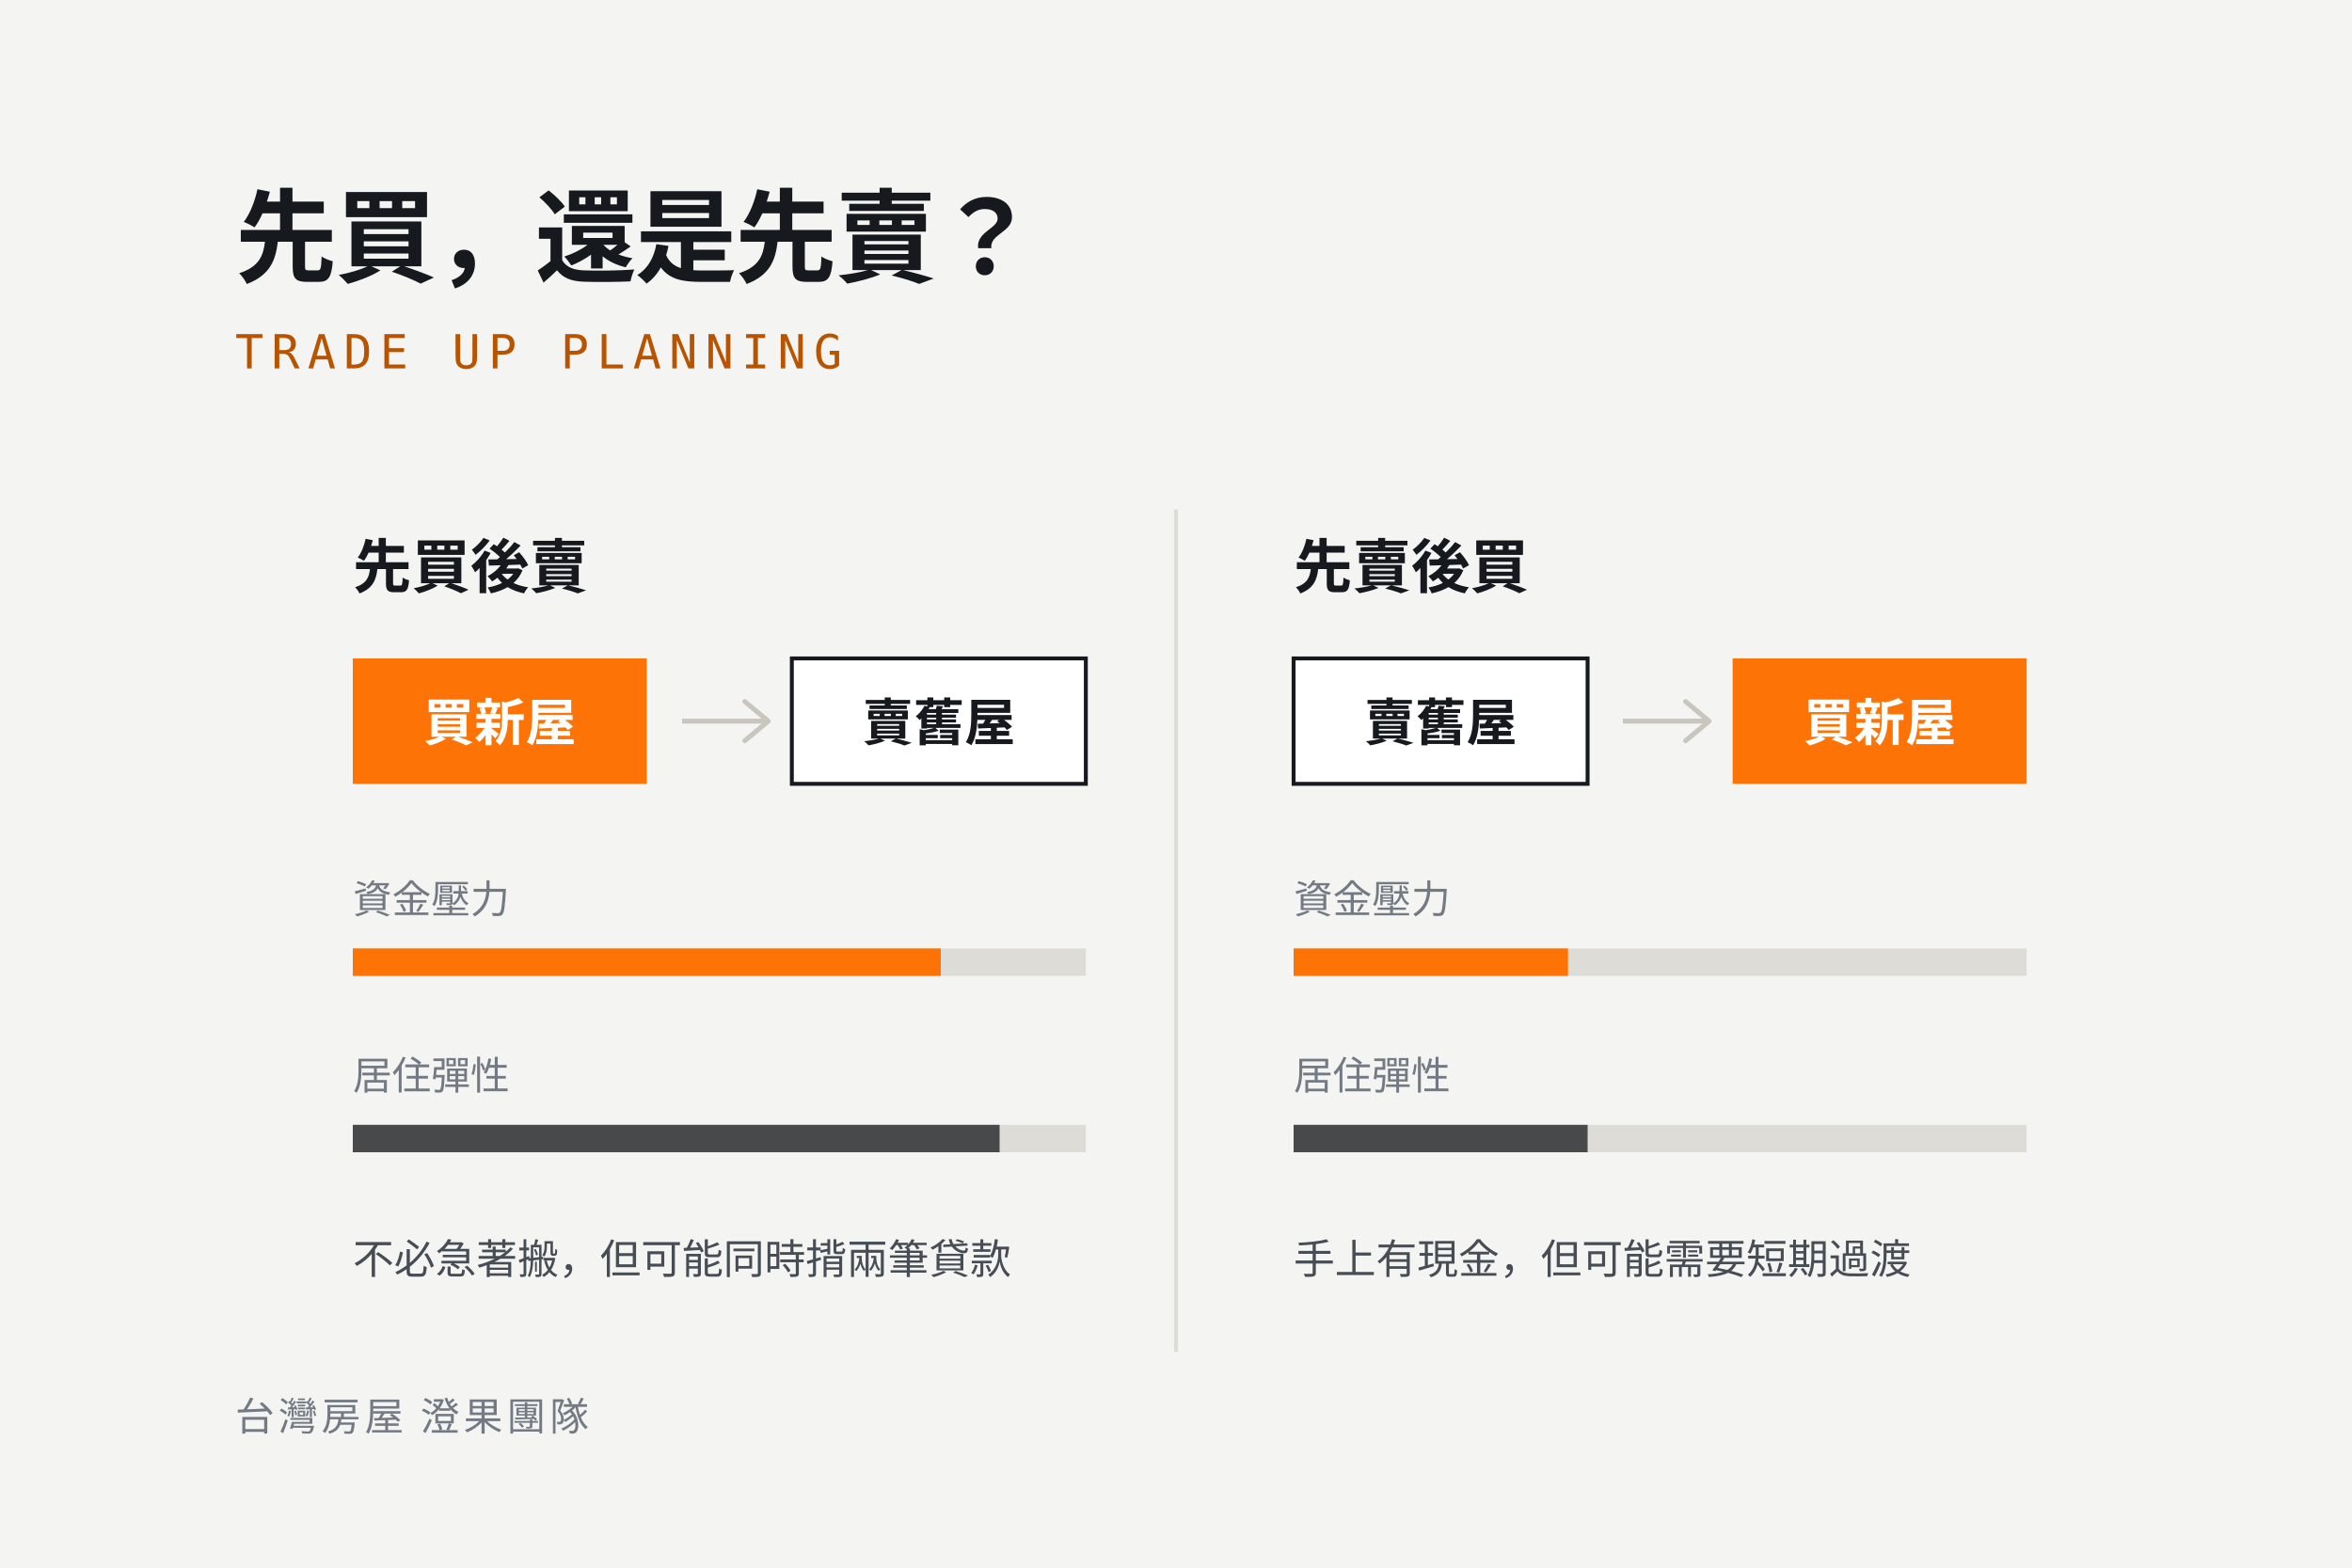
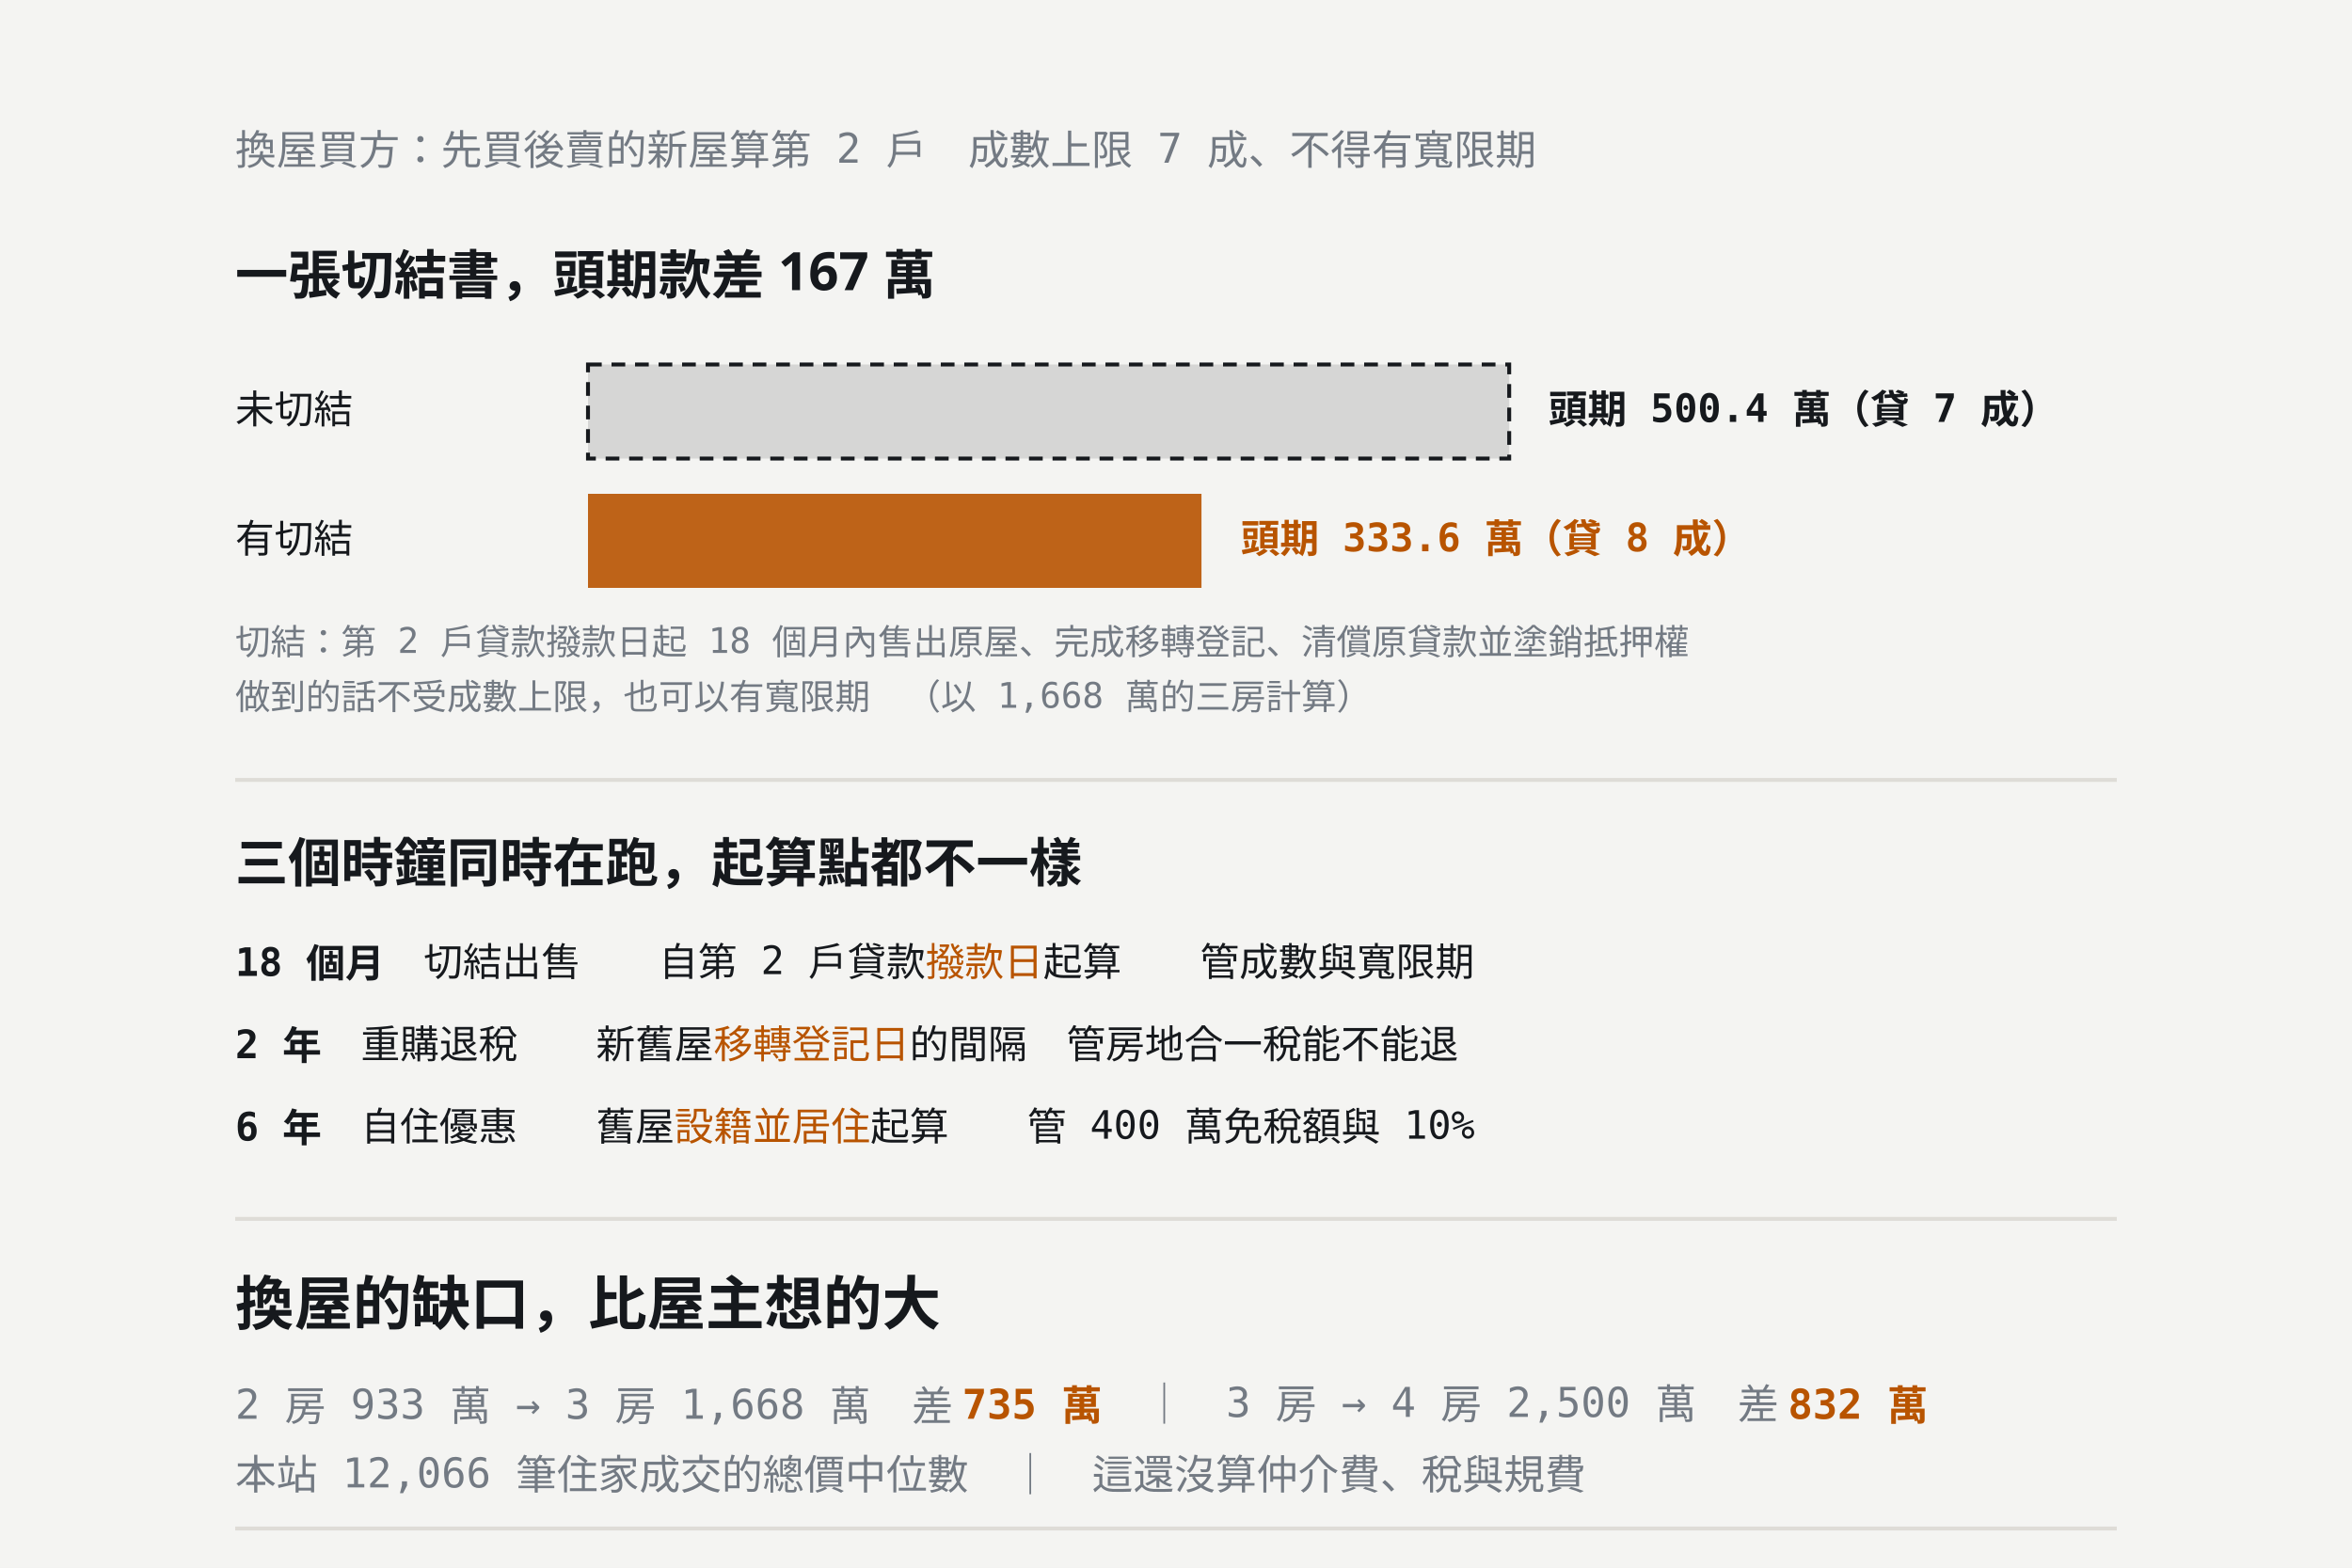
<svg xmlns="http://www.w3.org/2000/svg" viewBox="0 0 1200 800" width="1200" height="800">
  <rect width="1200" height="800" fill="#F4F4F2" />
-   <text x="120" y="140" font-family="'Noto Sans TC',sans-serif" font-size="52" font-weight="900" fill="#16191D" letter-spacing="-1">先買，還是先賣？</text>
-   <text x="120" y="188" font-family="'IBM Plex Mono',monospace" font-size="24" fill="#B85400" letter-spacing="4">TRADE UP PLANNING</text>
-   <path d="M600 260 V690" stroke="#DEDCD7" stroke-width="2" />
+   <text x="120" y="84" font-family="'IBM Plex Mono',monospace" font-size="21" fill="#737A83">換屋買方：先買後賣的新屋算第 2 戶　成數上限 7 成、不得有寬限期</text>
+   <text x="120" y="150" font-family="'Noto Sans TC',sans-serif" font-size="27" font-weight="700" fill="#16191D">一張切結書，頭期款差 167 萬</text>
  <g>
-     <text x="180" y="300" font-family="'Noto Sans TC',sans-serif" font-size="30" font-weight="700" fill="#16191D">先買後賣</text>
-     <rect x="180" y="336" width="150" height="64" fill="#FD7305" />
-     <text x="255" y="378" font-family="'Noto Sans TC',sans-serif" font-size="26" font-weight="700" fill="#FFFFFF" text-anchor="middle">買新屋</text>
-     <path d="M348 368 H392" stroke="#C9C6C0" stroke-width="2.5" />
-     <path d="M380 358 L392 368 L380 378" stroke="#C9C6C0" stroke-width="2.5" fill="none" stroke-linecap="round" stroke-linejoin="round" />
-     <rect x="404" y="336" width="150" height="64" fill="#FFFFFF" stroke="#16191D" stroke-width="2" />
-     <text x="479" y="378" font-family="'Noto Sans TC',sans-serif" font-size="26" font-weight="700" fill="#16191D" text-anchor="middle">賣舊屋</text>
-     <text x="180" y="466" font-family="'IBM Plex Mono',monospace" font-size="20" fill="#737A83">資金壓力</text>
-     <rect x="180" y="484" width="374" height="14" fill="#DEDCD7" />
-     <rect x="180" y="484" width="300" height="14" fill="#FD7305" />
-     <text x="180" y="556" font-family="'IBM Plex Mono',monospace" font-size="20" fill="#737A83">居住彈性</text>
-     <rect x="180" y="574" width="374" height="14" fill="#DEDCD7" />
-     <rect x="180" y="574" width="330" height="14" fill="#16191D" fill-opacity="0.75" />
-     <text x="180" y="650" font-family="'Noto Sans TC',sans-serif" font-size="21" fill="#474D55">
-       不必急著搬，但可能同時揹兩筆貸款
+     <rect x="300" y="186" width="470" height="48" fill="#16191D" fill-opacity="0.14" stroke="#16191D" stroke-width="2" stroke-dasharray="7 5" />
+     <rect x="300" y="252" width="313" height="48" fill="#B85400" fill-opacity="0.9" />
+     <g font-family="'IBM Plex Mono',monospace" font-size="20" fill="#16191D">
+       <text x="120" y="216">未切結</text>
+       <text x="790" y="216" font-weight="700">頭期 500.4 萬（貸 7 成）</text>
+       <text x="120" y="282">有切結</text>
+       <text x="633" y="282" font-weight="700" fill="#B85400">頭期 333.6 萬（貸 8 成）</text>
+     </g>
+   </g>
+   <text x="120" y="334" font-family="'IBM Plex Mono',monospace" font-size="18" fill="#737A83">切結：第 2 戶貸款撥款日起 18 個月內售出原屋、完成移轉登記、清償原貸款並塗銷抵押權</text>
+   <text x="120" y="362" font-family="'IBM Plex Mono',monospace" font-size="18" fill="#737A83">做到的話不受成數上限，也可以有寬限期　（以 1,668 萬的三房計算）</text>
+   <path d="M120 398 H1080" stroke="#DEDCD7" stroke-width="2" />
+   <text x="120" y="450" font-family="'Noto Sans TC',sans-serif" font-size="27" font-weight="700" fill="#16191D">三個時鐘同時在跑，起算點都不一樣</text>
+   <g font-family="'IBM Plex Mono',monospace" font-size="20" fill="#16191D">
+     <text x="120" y="498">
+       <tspan font-weight="700">18 個月</tspan>　切結出售　　自第 2 戶貸款<tspan fill="#B85400">撥款日</tspan>起算　　管成數與寬限期</text>
+     <text x="120" y="540">
+       <tspan font-weight="700">2 年　　</tspan>　重購退稅　　新舊屋<tspan fill="#B85400">移轉登記日</tspan>的間隔　管房地合一稅能不能退</text>
+     <text x="120" y="582">
+       <tspan font-weight="700">6 年　　</tspan>　自住優惠　　舊屋<tspan fill="#B85400">設籍並居住</tspan>起算　　管 400 萬免稅額與 10%</text>
+   </g>
+   <path d="M120 622 H1080" stroke="#DEDCD7" stroke-width="2" />
+   <text x="120" y="676" font-family="'Noto Sans TC',sans-serif" font-size="30" font-weight="700" fill="#16191D">換屋的缺口，比屋主想的大</text>
+   <g font-family="'IBM Plex Mono',monospace" font-size="21" fill="#737A83">
+     <text x="120" y="724">2 房 933 萬 → 3 房 1,668 萬　差 <tspan fill="#B85400" font-weight="700">735 萬</tspan>　｜　3 房 → 4 房 2,500 萬　差 <tspan fill="#B85400" font-weight="700">832 萬</tspan>
    </text>
+     <text x="120" y="760">本站 12,066 筆住家成交的總價中位數　｜　這還沒算仲介費、稅與規費</text>
  </g>
-   <g>
-     <text x="660" y="300" font-family="'Noto Sans TC',sans-serif" font-size="30" font-weight="700" fill="#16191D">先賣後買</text>
-     <rect x="660" y="336" width="150" height="64" fill="#FFFFFF" stroke="#16191D" stroke-width="2" />
-     <text x="735" y="378" font-family="'Noto Sans TC',sans-serif" font-size="26" font-weight="700" fill="#16191D" text-anchor="middle">賣舊屋</text>
-     <path d="M828 368 H872" stroke="#C9C6C0" stroke-width="2.5" />
-     <path d="M860 358 L872 368 L860 378" stroke="#C9C6C0" stroke-width="2.5" fill="none" stroke-linecap="round" stroke-linejoin="round" />
-     <rect x="884" y="336" width="150" height="64" fill="#FD7305" />
-     <text x="959" y="378" font-family="'Noto Sans TC',sans-serif" font-size="26" font-weight="700" fill="#FFFFFF" text-anchor="middle">買新屋</text>
-     <text x="660" y="466" font-family="'IBM Plex Mono',monospace" font-size="20" fill="#737A83">資金壓力</text>
-     <rect x="660" y="484" width="374" height="14" fill="#DEDCD7" />
-     <rect x="660" y="484" width="140" height="14" fill="#FD7305" />
-     <text x="660" y="556" font-family="'IBM Plex Mono',monospace" font-size="20" fill="#737A83">居住彈性</text>
-     <rect x="660" y="574" width="374" height="14" fill="#DEDCD7" />
-     <rect x="660" y="574" width="150" height="14" fill="#16191D" fill-opacity="0.75" />
-     <text x="660" y="650" font-family="'Noto Sans TC',sans-serif" font-size="21" fill="#474D55">
-       手上有現金，但可能需要短期過渡
-     </text>
-   </g>
-   <text x="120" y="730" font-family="'IBM Plex Mono',monospace" font-size="20" fill="#737A83" letter-spacing="2">台灣房屋 澄果團隊</text>
+   <path d="M120 780 H1080" stroke="#DEDCD7" stroke-width="2" />
</svg>
